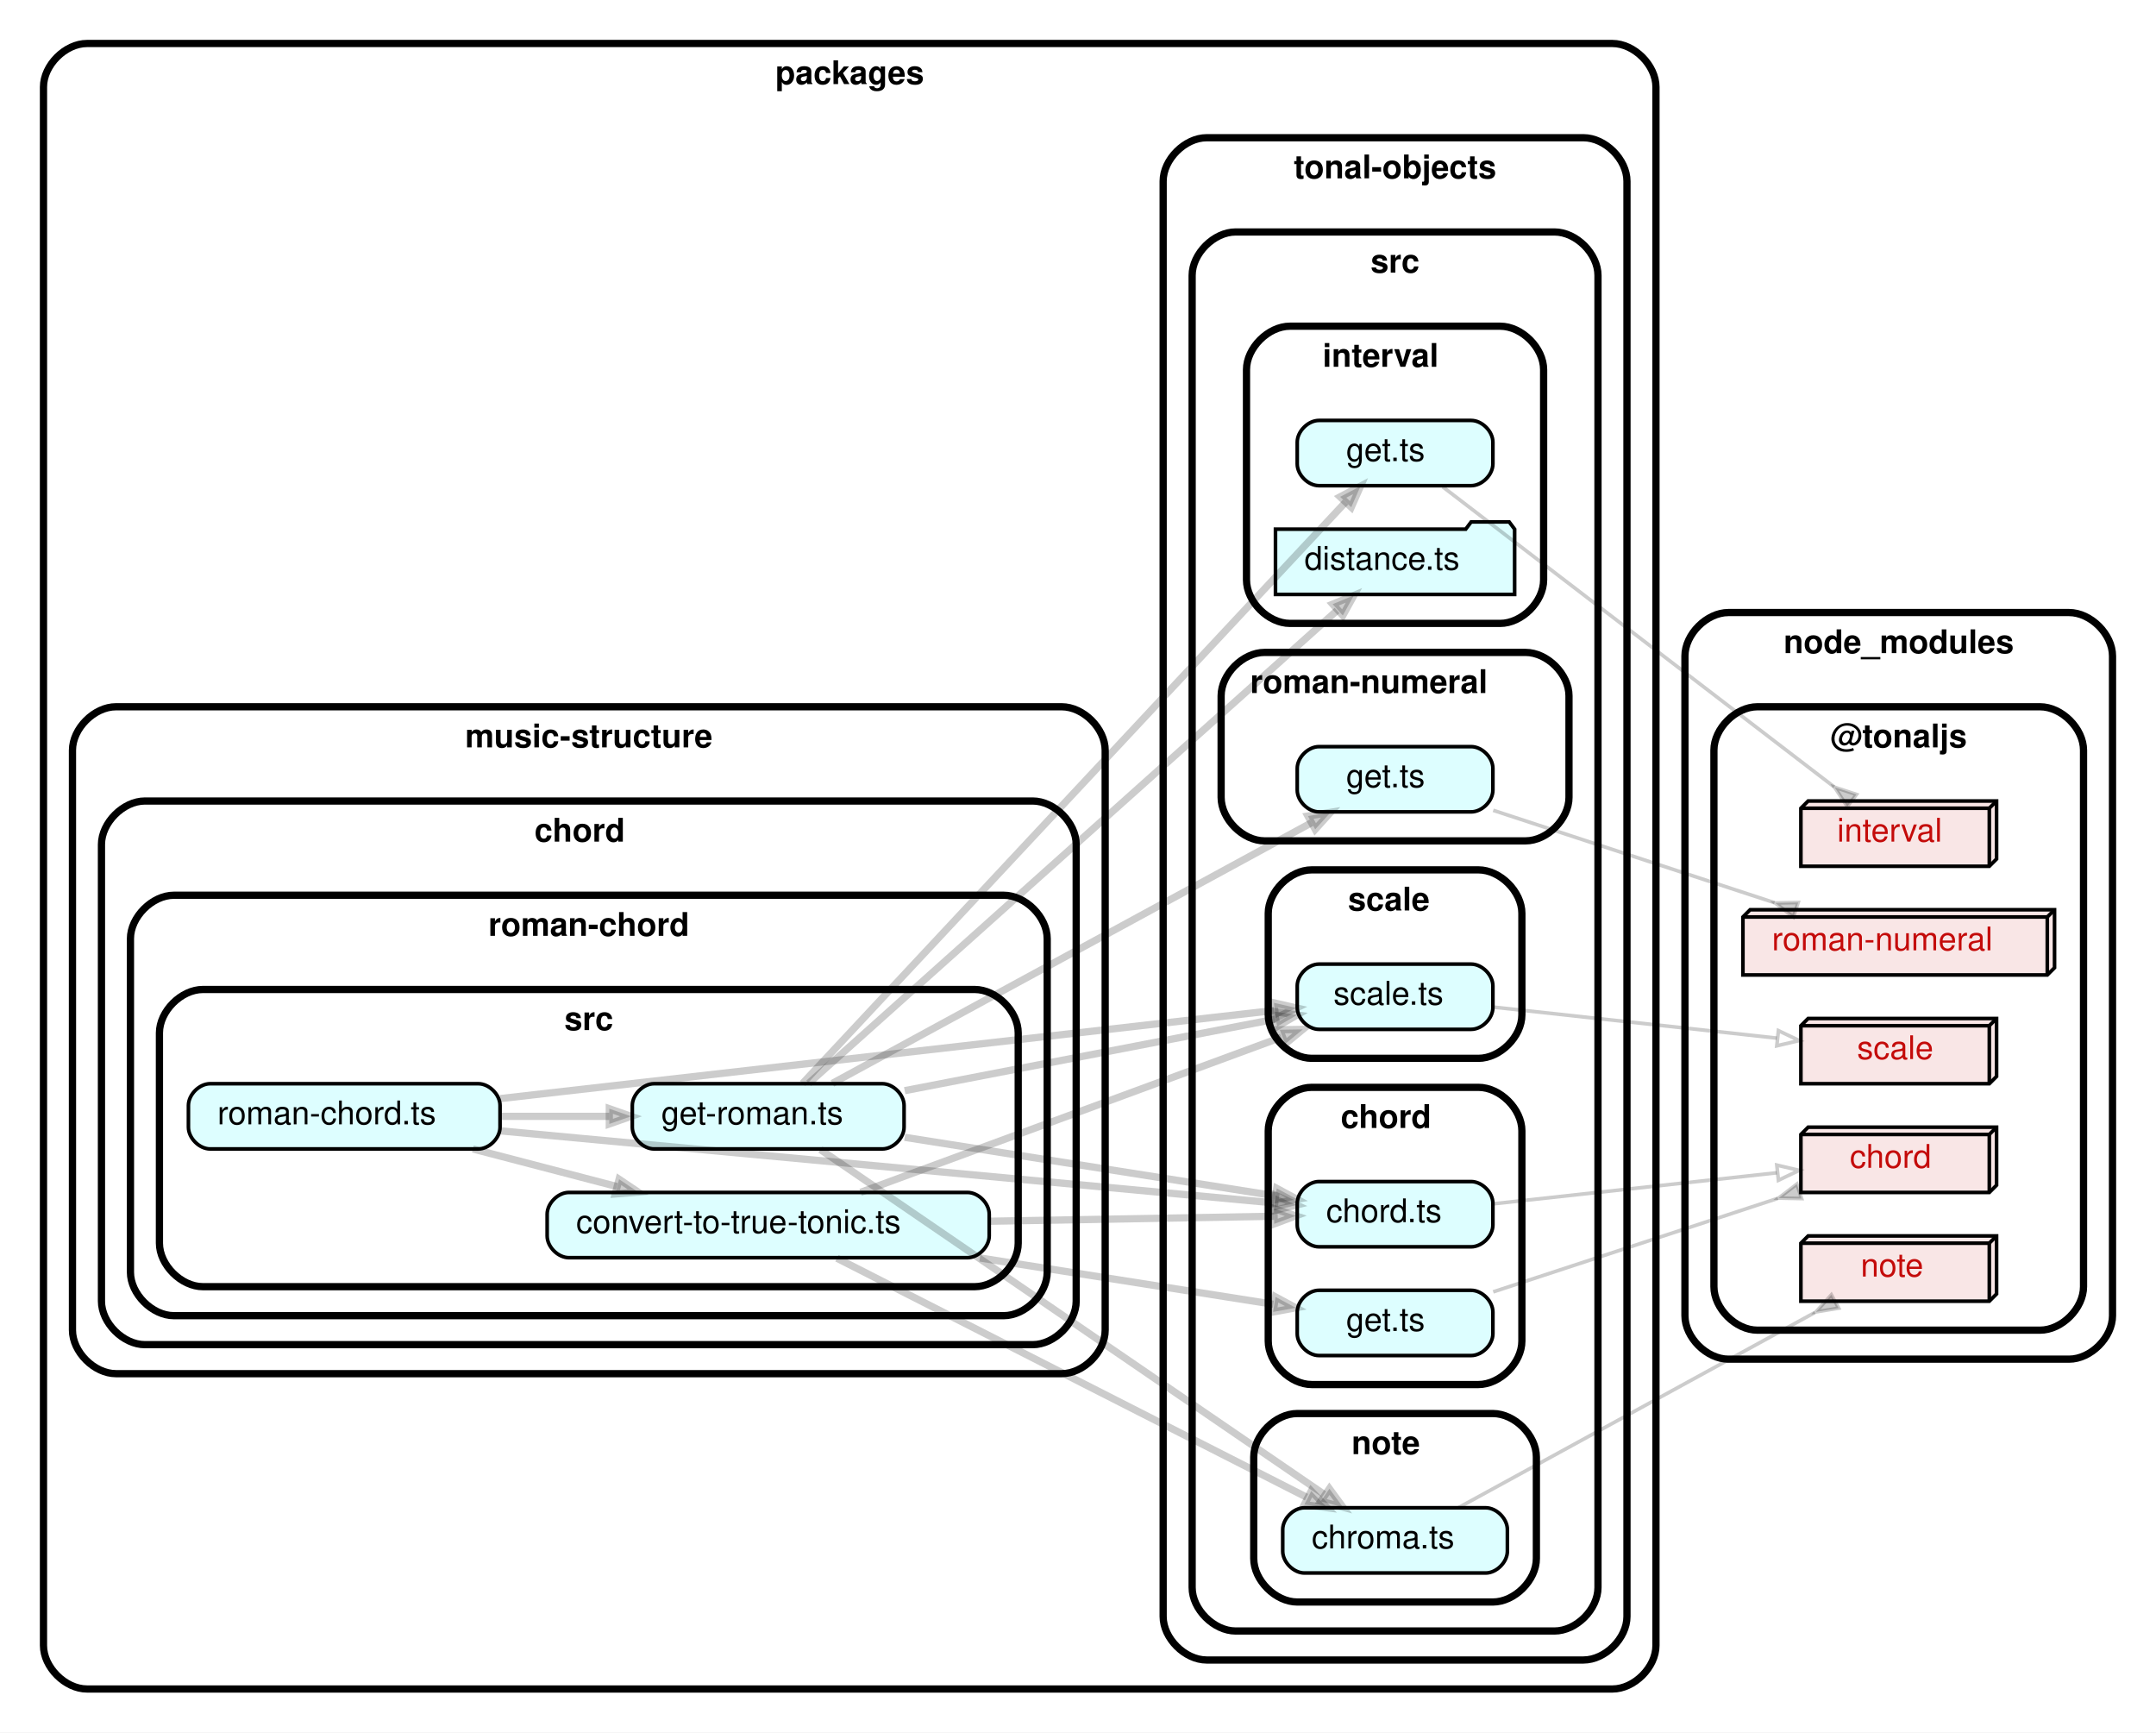
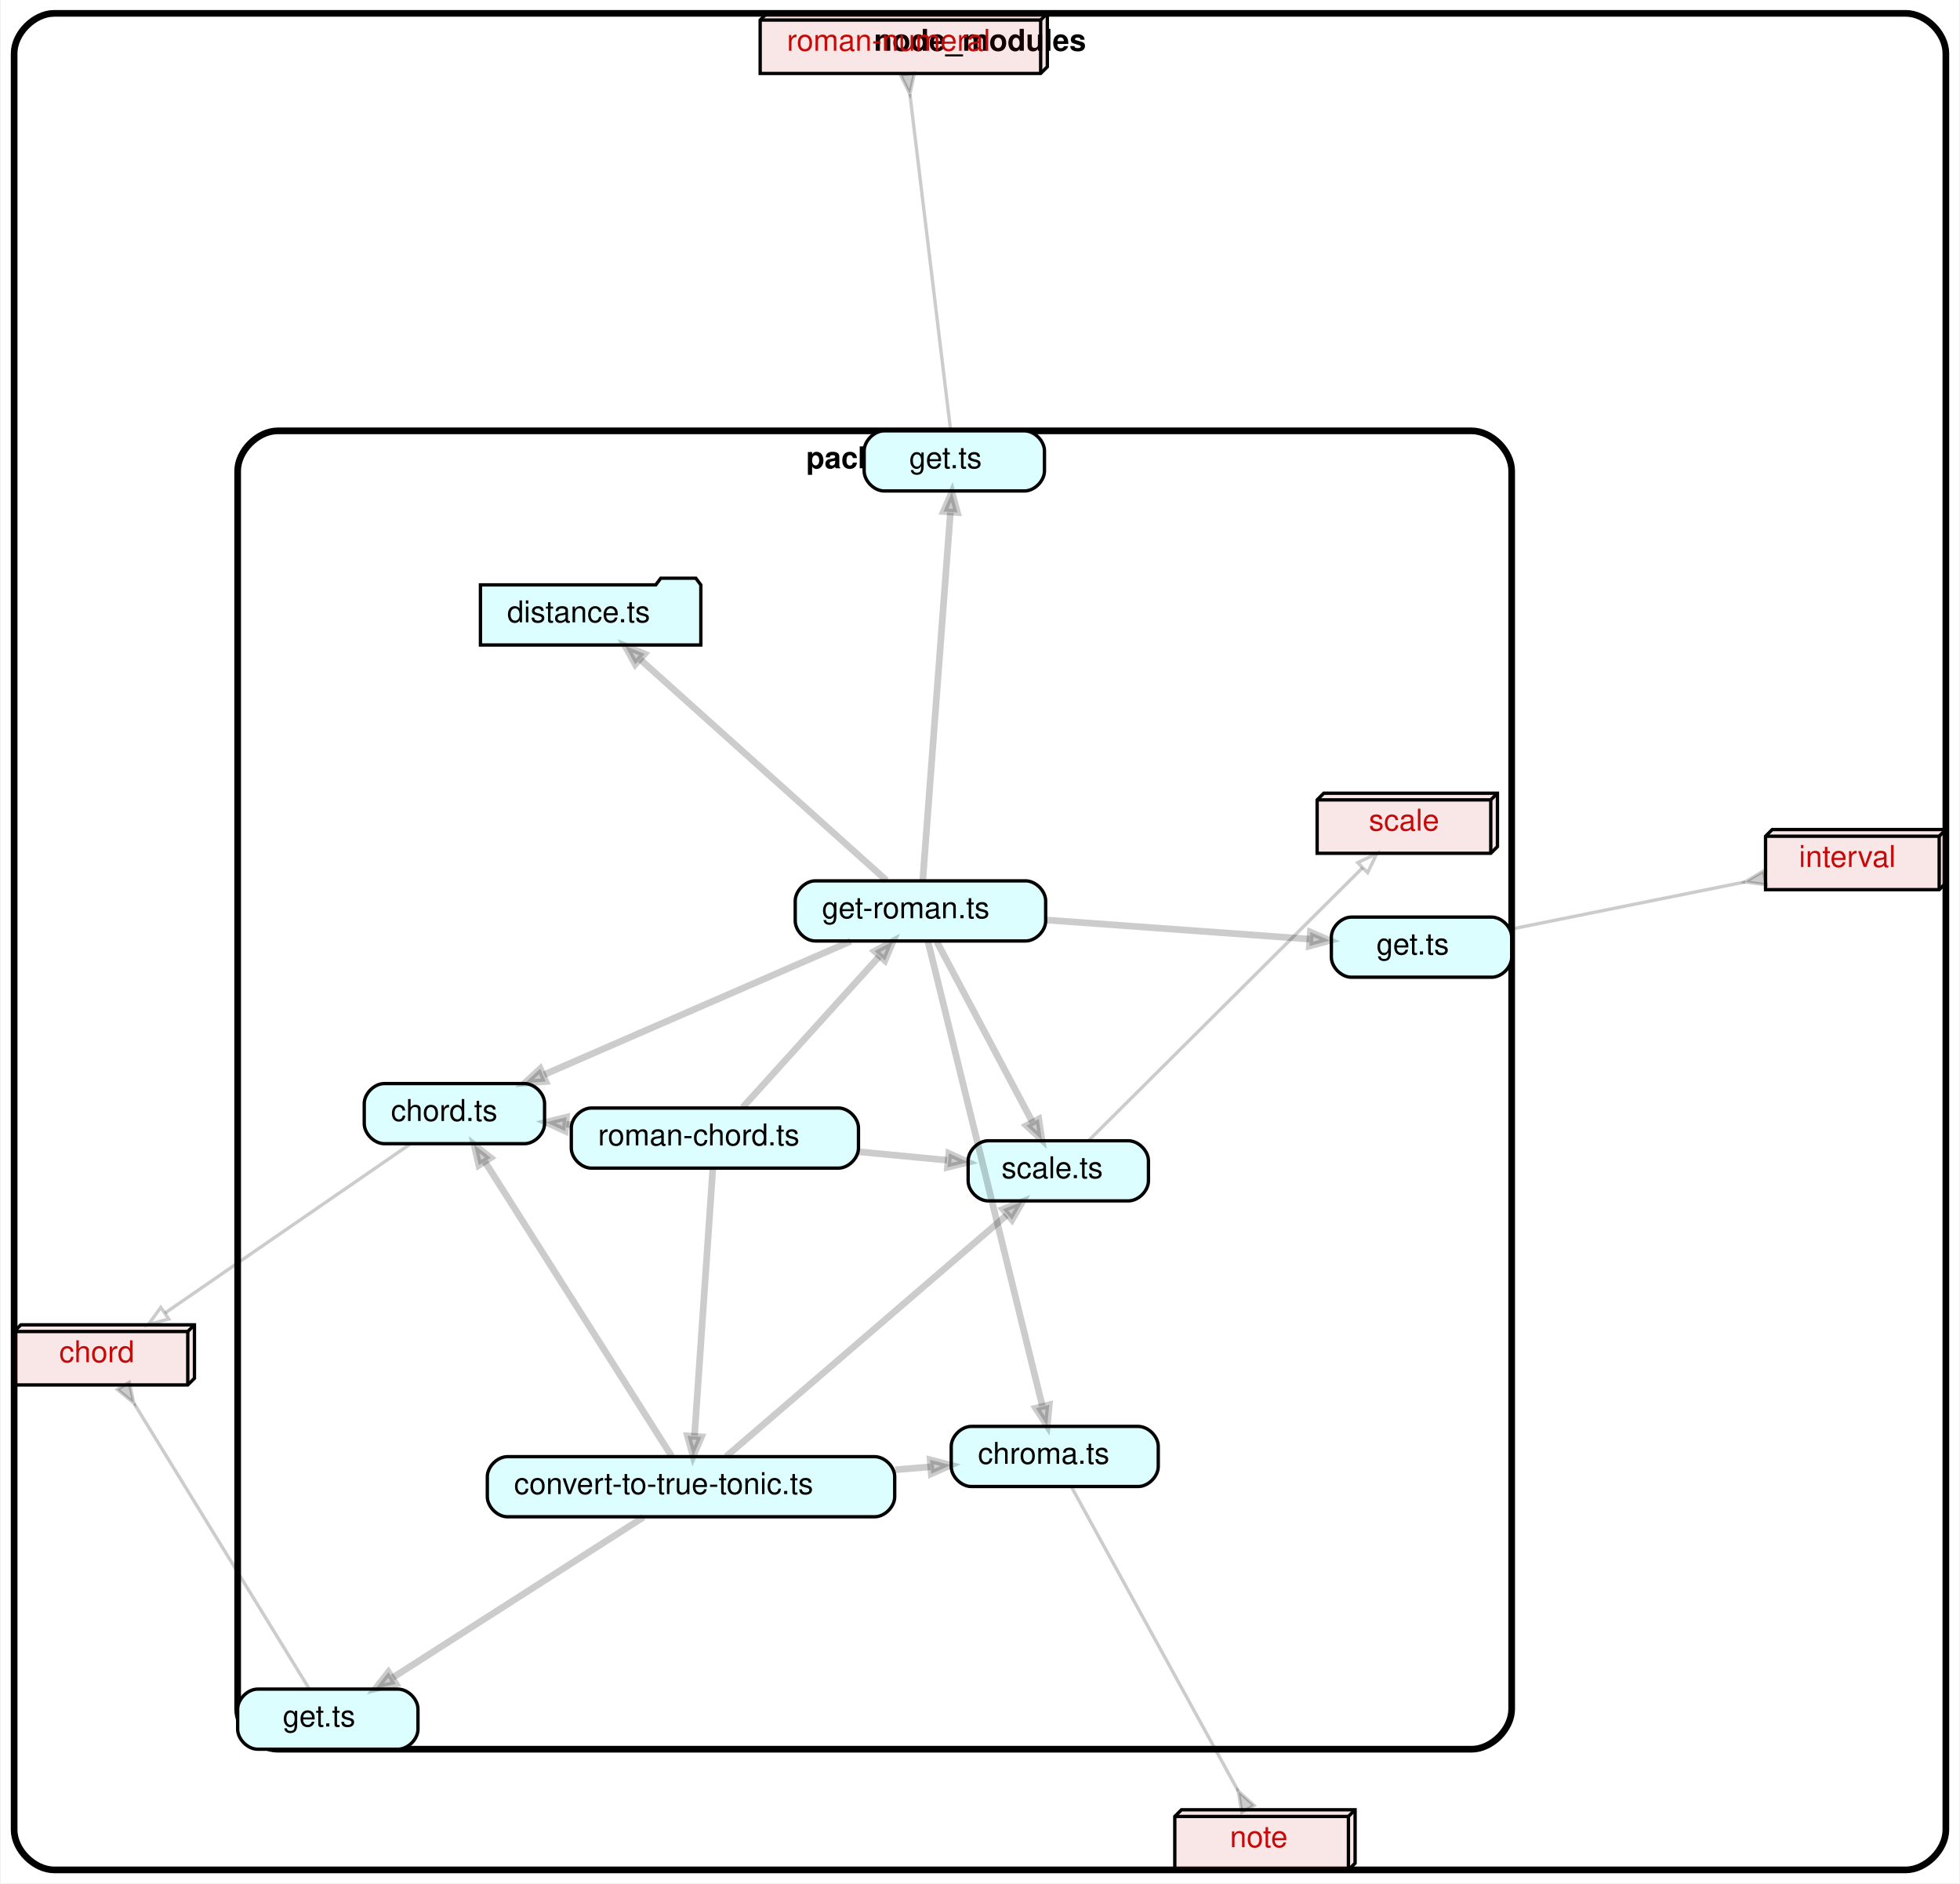
- <svg xmlns="http://www.w3.org/2000/svg" xmlns:xlink="http://www.w3.org/1999/xlink" width="595pt" height="478pt" viewBox="0.00 0.00 595.00 478.00">
-   <g id="graph0" class="graph" transform="scale(1 1) rotate(0) translate(4 474)">
-     <polygon fill="white" stroke="transparent" points="-4,4 -4,-474 591,-474 591,4 -4,4" />
+ <svg xmlns="http://www.w3.org/2000/svg" xmlns:xlink="http://www.w3.org/1999/xlink" width="587pt" height="564pt" viewBox="0.00 0.00 586.51 563.98">
+   <g id="graph0" class="graph" transform="scale(1 1) rotate(0) translate(4 559.98)">
+     <polygon fill="white" stroke="transparent" points="-4,4 -4,-559.98 582.51,-559.98 582.51,4 -4,4" />
    <g id="clust1" class="cluster">
-       <path fill="#ffffff" stroke="black" stroke-width="2" d="M473,-99C473,-99 567,-99 567,-99 573,-99 579,-105 579,-111 579,-111 579,-293 579,-293 579,-299 573,-305 567,-305 567,-305 473,-305 473,-305 467,-305 461,-299 461,-293 461,-293 461,-111 461,-111 461,-105 467,-99 473,-99" />
-       <text text-anchor="middle" x="520" y="-293.8" font-family="Helvetica,sans-Serif" font-weight="bold" font-size="9.00">node_modules</text>
-     </g>
-     <g id="clust2" class="cluster">
-       <path fill="#ffffff" stroke="black" stroke-width="2" d="M481,-107C481,-107 559,-107 559,-107 565,-107 571,-113 571,-119 571,-119 571,-267 571,-267 571,-273 565,-279 559,-279 559,-279 481,-279 481,-279 475,-279 469,-273 469,-267 469,-267 469,-119 469,-119 469,-113 475,-107 481,-107" />
-       <text text-anchor="middle" x="520" y="-267.8" font-family="Helvetica,sans-Serif" font-weight="bold" font-size="9.00">@tonaljs</text>
+       <path fill="#ffffff" stroke="black" stroke-width="2" d="M12,0C12,0 566.51,0 566.51,0 572.51,0 578.51,-6 578.51,-12 578.51,-12 578.51,-543.98 578.51,-543.98 578.51,-549.98 572.51,-555.98 566.51,-555.98 566.51,-555.98 12,-555.98 12,-555.98 6,-555.98 0,-549.98 0,-543.98 0,-543.98 0,-12 0,-12 0,-6 6,0 12,0" />
+       <text text-anchor="middle" x="289.25" y="-544.78" font-family="Helvetica,sans-Serif" font-weight="bold" font-size="9.00">node_modules</text>
    </g>
    <g id="clust3" class="cluster">
-       <path fill="#ffffff" stroke="black" stroke-width="2" d="M20,-8C20,-8 441,-8 441,-8 447,-8 453,-14 453,-20 453,-20 453,-450 453,-450 453,-456 447,-462 441,-462 441,-462 20,-462 20,-462 14,-462 8,-456 8,-450 8,-450 8,-20 8,-20 8,-14 14,-8 20,-8" />
-       <text text-anchor="middle" x="230.5" y="-450.8" font-family="Helvetica,sans-Serif" font-weight="bold" font-size="9.00">packages</text>
-     </g>
-     <g id="clust4" class="cluster">
-       <path fill="#ffffff" stroke="black" stroke-width="2" d="M28,-95C28,-95 289,-95 289,-95 295,-95 301,-101 301,-107 301,-107 301,-267 301,-267 301,-273 295,-279 289,-279 289,-279 28,-279 28,-279 22,-279 16,-273 16,-267 16,-267 16,-107 16,-107 16,-101 22,-95 28,-95" />
-       <text text-anchor="middle" x="158.5" y="-267.8" font-family="Helvetica,sans-Serif" font-weight="bold" font-size="9.00">music-structure</text>
-     </g>
-     <g id="clust5" class="cluster">
-       <path fill="#ffffff" stroke="black" stroke-width="2" d="M36,-103C36,-103 281,-103 281,-103 287,-103 293,-109 293,-115 293,-115 293,-241 293,-241 293,-247 287,-253 281,-253 281,-253 36,-253 36,-253 30,-253 24,-247 24,-241 24,-241 24,-115 24,-115 24,-109 30,-103 36,-103" />
-       <text text-anchor="start" x="143.5" y="-241.8" font-family="Helvetica,sans-Serif" font-weight="bold" font-size="9.00">chord</text>
-     </g>
-     <g id="clust6" class="cluster">
-       <path fill="#ffffff" stroke="black" stroke-width="2" d="M44,-111C44,-111 273,-111 273,-111 279,-111 285,-117 285,-123 285,-123 285,-215 285,-215 285,-221 279,-227 273,-227 273,-227 44,-227 44,-227 38,-227 32,-221 32,-215 32,-215 32,-123 32,-123 32,-117 38,-111 44,-111" />
-       <text text-anchor="middle" x="158.5" y="-215.8" font-family="Helvetica,sans-Serif" font-weight="bold" font-size="9.00">roman-chord</text>
-     </g>
-     <g id="clust7" class="cluster">
-       <path fill="#ffffff" stroke="black" stroke-width="2" d="M52,-119C52,-119 265,-119 265,-119 271,-119 277,-125 277,-131 277,-131 277,-189 277,-189 277,-195 271,-201 265,-201 265,-201 52,-201 52,-201 46,-201 40,-195 40,-189 40,-189 40,-131 40,-131 40,-125 46,-119 52,-119" />
-       <text text-anchor="middle" x="158.5" y="-189.8" font-family="Helvetica,sans-Serif" font-weight="bold" font-size="9.00">src</text>
-     </g>
-     <g id="clust8" class="cluster">
-       <path fill="#ffffff" stroke="black" stroke-width="2" d="M329,-16C329,-16 433,-16 433,-16 439,-16 445,-22 445,-28 445,-28 445,-424 445,-424 445,-430 439,-436 433,-436 433,-436 329,-436 329,-436 323,-436 317,-430 317,-424 317,-424 317,-28 317,-28 317,-22 323,-16 329,-16" />
-       <text text-anchor="middle" x="381" y="-424.8" font-family="Helvetica,sans-Serif" font-weight="bold" font-size="9.00">tonal-objects</text>
-     </g>
-     <g id="clust9" class="cluster">
-       <path fill="#ffffff" stroke="black" stroke-width="2" d="M337,-24C337,-24 425,-24 425,-24 431,-24 437,-30 437,-36 437,-36 437,-398 437,-398 437,-404 431,-410 425,-410 425,-410 337,-410 337,-410 331,-410 325,-404 325,-398 325,-398 325,-36 325,-36 325,-30 331,-24 337,-24" />
-       <text text-anchor="middle" x="381" y="-398.8" font-family="Helvetica,sans-Serif" font-weight="bold" font-size="9.00">src</text>
-     </g>
-     <g id="clust10" class="cluster">
-       <path fill="#ffffff" stroke="black" stroke-width="2" d="M358,-92C358,-92 404,-92 404,-92 410,-92 416,-98 416,-104 416,-104 416,-162 416,-162 416,-168 410,-174 404,-174 404,-174 358,-174 358,-174 352,-174 346,-168 346,-162 346,-162 346,-104 346,-104 346,-98 352,-92 358,-92" />
-       <text text-anchor="start" x="366" y="-162.8" font-family="Helvetica,sans-Serif" font-weight="bold" font-size="9.00">chord</text>
-     </g>
-     <g id="clust11" class="cluster">
-       <path fill="#ffffff" stroke="black" stroke-width="2" d="M352,-302C352,-302 410,-302 410,-302 416,-302 422,-308 422,-314 422,-314 422,-372 422,-372 422,-378 416,-384 410,-384 410,-384 352,-384 352,-384 346,-384 340,-378 340,-372 340,-372 340,-314 340,-314 340,-308 346,-302 352,-302" />
-       <text text-anchor="start" x="361" y="-372.8" font-family="Helvetica,sans-Serif" font-weight="bold" font-size="9.00">interval</text>
-     </g>
-     <g id="clust12" class="cluster">
-       <path fill="#ffffff" stroke="black" stroke-width="2" d="M354,-32C354,-32 408,-32 408,-32 414,-32 420,-38 420,-44 420,-44 420,-72 420,-72 420,-78 414,-84 408,-84 408,-84 354,-84 354,-84 348,-84 342,-78 342,-72 342,-72 342,-44 342,-44 342,-38 348,-32 354,-32" />
-       <text text-anchor="start" x="369" y="-72.8" font-family="Helvetica,sans-Serif" font-weight="bold" font-size="9.00">note</text>
-     </g>
-     <g id="clust13" class="cluster">
-       <path fill="#ffffff" stroke="black" stroke-width="2" d="M345,-242C345,-242 417,-242 417,-242 423,-242 429,-248 429,-254 429,-254 429,-282 429,-282 429,-288 423,-294 417,-294 417,-294 345,-294 345,-294 339,-294 333,-288 333,-282 333,-282 333,-254 333,-254 333,-248 339,-242 345,-242" />
-       <text text-anchor="start" x="341" y="-282.8" font-family="Helvetica,sans-Serif" font-weight="bold" font-size="9.00">roman-numeral</text>
-     </g>
-     <g id="clust14" class="cluster">
-       <path fill="#ffffff" stroke="black" stroke-width="2" d="M358,-182C358,-182 404,-182 404,-182 410,-182 416,-188 416,-194 416,-194 416,-222 416,-222 416,-228 410,-234 404,-234 404,-234 358,-234 358,-234 352,-234 346,-228 346,-222 346,-222 346,-194 346,-194 346,-188 352,-182 358,-182" />
-       <text text-anchor="start" x="368" y="-222.8" font-family="Helvetica,sans-Serif" font-weight="bold" font-size="9.00">scale</text>
+       <path fill="#ffffff" stroke="black" stroke-width="2" d="M78.94,-36.14C78.94,-36.14 436.48,-36.14 436.48,-36.14 442.48,-36.14 448.48,-42.14 448.48,-48.14 448.48,-48.14 448.48,-418.95 448.48,-418.95 448.48,-424.95 442.48,-430.95 436.48,-430.95 436.48,-430.95 78.94,-430.95 78.94,-430.95 72.94,-430.95 66.94,-424.95 66.94,-418.95 66.94,-418.95 66.94,-48.14 66.94,-48.14 66.94,-42.14 72.94,-36.14 78.94,-36.14" />
+       <text text-anchor="middle" x="257.71" y="-419.75" font-family="Helvetica,sans-Serif" font-weight="bold" font-size="9.00">packages</text>
    </g>
    <g id="node1" class="node">
      <g id="a_node1">
        <a xlink:href="https://www.npmjs.com/package/@tonaljs/chord" xlink:title="chord">
-           <polygon fill="#c40b0a" fill-opacity="0.102" stroke="black" points="547,-163 495,-163 493,-161 493,-145 545,-145 547,-147 547,-163" />
-           <polyline fill="none" stroke="black" points="545,-161 493,-161 " />
-           <polyline fill="none" stroke="black" points="545,-161 545,-145 " />
-           <polyline fill="none" stroke="black" points="545,-161 547,-163 " />
-           <text text-anchor="start" x="506.5" y="-151.8" font-family="Helvetica,sans-Serif" font-size="9.00" fill="#c40b0a">chord</text>
+           <polygon fill="#c40b0a" fill-opacity="0.102" stroke="black" points="54,-163.23 2,-163.23 0,-161.23 0,-145.23 52,-145.23 54,-147.23 54,-163.23" />
+           <polyline fill="none" stroke="black" points="52,-161.23 0,-161.23 " />
+           <polyline fill="none" stroke="black" points="52,-161.23 52,-145.23 " />
+           <polyline fill="none" stroke="black" points="52,-161.23 54,-163.23 " />
+           <text text-anchor="start" x="13.5" y="-152.03" font-family="Helvetica,sans-Serif" font-size="9.00" fill="#c40b0a">chord</text>
        </a>
      </g>
    </g>
    <g id="node2" class="node">
      <g id="a_node2">
        <a xlink:href="https://www.npmjs.com/package/@tonaljs/interval" xlink:title="interval">
-           <polygon fill="#c40b0a" fill-opacity="0.102" stroke="black" points="547,-253 495,-253 493,-251 493,-235 545,-235 547,-237 547,-253" />
-           <polyline fill="none" stroke="black" points="545,-251 493,-251 " />
-           <polyline fill="none" stroke="black" points="545,-251 545,-235 " />
-           <polyline fill="none" stroke="black" points="545,-251 547,-253 " />
-           <text text-anchor="start" x="503" y="-241.8" font-family="Helvetica,sans-Serif" font-size="9.00" fill="#c40b0a">interval</text>
+           <polygon fill="#c40b0a" fill-opacity="0.102" stroke="black" points="578.51,-311.55 526.51,-311.55 524.51,-309.55 524.51,-293.55 576.51,-293.55 578.51,-295.55 578.51,-311.55" />
+           <polyline fill="none" stroke="black" points="576.51,-309.55 524.51,-309.55 " />
+           <polyline fill="none" stroke="black" points="576.51,-309.55 576.51,-293.55 " />
+           <polyline fill="none" stroke="black" points="576.51,-309.55 578.51,-311.55 " />
+           <text text-anchor="start" x="534.51" y="-300.35" font-family="Helvetica,sans-Serif" font-size="9.00" fill="#c40b0a">interval</text>
        </a>
      </g>
    </g>
    <g id="node3" class="node">
      <g id="a_node3">
        <a xlink:href="https://www.npmjs.com/package/@tonaljs/note" xlink:title="note">
-           <polygon fill="#c40b0a" fill-opacity="0.102" stroke="black" points="547,-133 495,-133 493,-131 493,-115 545,-115 547,-117 547,-133" />
-           <polyline fill="none" stroke="black" points="545,-131 493,-131 " />
-           <polyline fill="none" stroke="black" points="545,-131 545,-115 " />
-           <polyline fill="none" stroke="black" points="545,-131 547,-133 " />
-           <text text-anchor="start" x="509.5" y="-121.8" font-family="Helvetica,sans-Serif" font-size="9.00" fill="#c40b0a">note</text>
+           <polygon fill="#c40b0a" fill-opacity="0.102" stroke="black" points="401.59,-18 349.59,-18 347.59,-16 347.59,0 399.59,0 401.59,-2 401.59,-18" />
+           <polyline fill="none" stroke="black" points="399.59,-16 347.59,-16 " />
+           <polyline fill="none" stroke="black" points="399.59,-16 399.59,0 " />
+           <polyline fill="none" stroke="black" points="399.59,-16 401.59,-18 " />
+           <text text-anchor="start" x="364.09" y="-6.8" font-family="Helvetica,sans-Serif" font-size="9.00" fill="#c40b0a">note</text>
        </a>
      </g>
    </g>
    <g id="node4" class="node">
      <g id="a_node4">
        <a xlink:href="https://www.npmjs.com/package/@tonaljs/roman-numeral" xlink:title="roman-numeral">
-           <polygon fill="#c40b0a" fill-opacity="0.102" stroke="black" points="563,-223 479,-223 477,-221 477,-205 561,-205 563,-207 563,-223" />
-           <polyline fill="none" stroke="black" points="561,-221 477,-221 " />
-           <polyline fill="none" stroke="black" points="561,-221 561,-205 " />
-           <polyline fill="none" stroke="black" points="561,-221 563,-223 " />
-           <text text-anchor="start" x="485" y="-211.8" font-family="Helvetica,sans-Serif" font-size="9.00" fill="#c40b0a">roman-numeral</text>
+           <polygon fill="#c40b0a" fill-opacity="0.102" stroke="black" points="309.42,-555.98 225.42,-555.98 223.42,-553.98 223.42,-537.98 307.42,-537.98 309.42,-539.98 309.42,-555.98" />
+           <polyline fill="none" stroke="black" points="307.42,-553.98 223.42,-553.98 " />
+           <polyline fill="none" stroke="black" points="307.42,-553.98 307.42,-537.98 " />
+           <polyline fill="none" stroke="black" points="307.42,-553.98 309.42,-555.98 " />
+           <text text-anchor="start" x="231.42" y="-544.78" font-family="Helvetica,sans-Serif" font-size="9.00" fill="#c40b0a">roman-numeral</text>
        </a>
      </g>
    </g>
    <g id="node5" class="node">
      <g id="a_node5">
        <a xlink:href="https://www.npmjs.com/package/@tonaljs/scale" xlink:title="scale">
-           <polygon fill="#c40b0a" fill-opacity="0.102" stroke="black" points="547,-193 495,-193 493,-191 493,-175 545,-175 547,-177 547,-193" />
-           <polyline fill="none" stroke="black" points="545,-191 493,-191 " />
-           <polyline fill="none" stroke="black" points="545,-191 545,-175 " />
-           <polyline fill="none" stroke="black" points="545,-191 547,-193 " />
-           <text text-anchor="start" x="508.5" y="-181.8" font-family="Helvetica,sans-Serif" font-size="9.00" fill="#c40b0a">scale</text>
+           <polygon fill="#c40b0a" fill-opacity="0.102" stroke="black" points="444.22,-322.44 392.22,-322.44 390.22,-320.44 390.22,-304.44 442.22,-304.44 444.22,-306.44 444.22,-322.44" />
+           <polyline fill="none" stroke="black" points="442.22,-320.44 390.22,-320.44 " />
+           <polyline fill="none" stroke="black" points="442.22,-320.44 442.22,-304.44 " />
+           <polyline fill="none" stroke="black" points="442.22,-320.44 444.22,-322.44 " />
+           <text text-anchor="start" x="405.72" y="-311.24" font-family="Helvetica,sans-Serif" font-size="9.00" fill="#c40b0a">scale</text>
        </a>
      </g>
    </g>
    <g id="node6" class="node">
      <g id="a_node6">
        <a xlink:href="packages/music-structure/chord/roman-chord/src/convert-to-true-tonic.ts" xlink:title="convert-to-true-tonic.ts">
-           <path fill="#ddfeff" stroke="black" d="M263,-145C263,-145 153,-145 153,-145 150,-145 147,-142 147,-139 147,-139 147,-133 147,-133 147,-130 150,-127 153,-127 153,-127 263,-127 263,-127 266,-127 269,-130 269,-133 269,-133 269,-139 269,-139 269,-142 266,-145 263,-145" />
-           <text text-anchor="start" x="155" y="-133.8" font-family="Helvetica,sans-Serif" font-size="9.00">convert-to-true-tonic.ts</text>
+           <path fill="#ddfeff" stroke="black" d="M257.71,-123.75C257.71,-123.75 147.71,-123.75 147.71,-123.75 144.71,-123.75 141.71,-120.75 141.71,-117.75 141.71,-117.75 141.71,-111.75 141.71,-111.75 141.71,-108.75 144.71,-105.75 147.71,-105.75 147.71,-105.75 257.71,-105.75 257.71,-105.75 260.71,-105.75 263.71,-108.75 263.71,-111.75 263.71,-111.75 263.71,-117.75 263.71,-117.75 263.71,-120.75 260.71,-123.75 257.71,-123.75" />
+           <text text-anchor="start" x="149.71" y="-112.55" font-family="Helvetica,sans-Serif" font-size="9.00">convert-to-true-tonic.ts</text>
        </a>
      </g>
    </g>
    <g id="node7" class="node">
      <g id="a_node7">
        <a xlink:href="packages/tonal-objects/src/chord/chord.ts" xlink:title="chord.ts">
-           <path fill="#ddfeff" stroke="black" d="M402,-148C402,-148 360,-148 360,-148 357,-148 354,-145 354,-142 354,-142 354,-136 354,-136 354,-133 357,-130 360,-130 360,-130 402,-130 402,-130 405,-130 408,-133 408,-136 408,-136 408,-142 408,-142 408,-145 405,-148 402,-148" />
-           <text text-anchor="start" x="362" y="-136.8" font-family="Helvetica,sans-Serif" font-size="9.00">chord.ts</text>
+           <path fill="#ddfeff" stroke="black" d="M152.85,-235.48C152.85,-235.48 110.85,-235.48 110.85,-235.48 107.85,-235.48 104.85,-232.48 104.85,-229.48 104.85,-229.48 104.85,-223.48 104.85,-223.48 104.85,-220.48 107.85,-217.48 110.85,-217.48 110.85,-217.48 152.85,-217.48 152.85,-217.48 155.85,-217.48 158.85,-220.48 158.85,-223.48 158.85,-223.48 158.85,-229.48 158.85,-229.48 158.85,-232.48 155.85,-235.48 152.85,-235.48" />
+           <text text-anchor="start" x="112.85" y="-224.28" font-family="Helvetica,sans-Serif" font-size="9.00">chord.ts</text>
        </a>
      </g>
    </g>
    <g id="edge1" class="edge">
-       <path fill="none" stroke="#000000" stroke-width="2" stroke-opacity="0.2" d="M269.29,-137.06C295.66,-137.52 325.54,-138.04 347.6,-138.43" />
-       <polygon fill="#000000" fill-opacity="0.2" stroke="#000000" stroke-width="2" stroke-opacity="0.2" points="347.58,-140.53 353.61,-138.54 347.65,-136.33 347.58,-140.53" />
+       <path fill="none" stroke="#000000" stroke-width="2" stroke-opacity="0.2" d="M196.91,-123.89C184.61,-143.29 155.82,-188.69 141.01,-212.04" />
+       <polygon fill="#000000" fill-opacity="0.2" stroke="#000000" stroke-width="2" stroke-opacity="0.2" points="139.17,-211.01 137.73,-217.21 142.72,-213.26 139.17,-211.01" />
    </g>
    <g id="node8" class="node">
      <g id="a_node8">
        <a xlink:href="packages/tonal-objects/src/chord/get.ts" xlink:title="get.ts">
-           <path fill="#ddfeff" stroke="black" d="M402,-118C402,-118 360,-118 360,-118 357,-118 354,-115 354,-112 354,-112 354,-106 354,-106 354,-103 357,-100 360,-100 360,-100 402,-100 402,-100 405,-100 408,-103 408,-106 408,-106 408,-112 408,-112 408,-115 405,-118 402,-118" />
-           <text text-anchor="start" x="367.5" y="-106.8" font-family="Helvetica,sans-Serif" font-size="9.00">get.ts</text>
+           <path fill="#ddfeff" stroke="black" d="M114.94,-54.14C114.94,-54.14 72.94,-54.14 72.94,-54.14 69.94,-54.14 66.94,-51.14 66.94,-48.14 66.94,-48.14 66.94,-42.14 66.94,-42.14 66.94,-39.14 69.94,-36.14 72.94,-36.14 72.94,-36.14 114.94,-36.14 114.94,-36.14 117.94,-36.14 120.94,-39.14 120.94,-42.14 120.94,-42.14 120.94,-48.14 120.94,-48.14 120.94,-51.14 117.94,-54.14 114.94,-54.14" />
+           <text text-anchor="start" x="80.44" y="-42.94" font-family="Helvetica,sans-Serif" font-size="9.00">get.ts</text>
        </a>
      </g>
    </g>
    <g id="edge2" class="edge">
-       <path fill="none" stroke="#000000" stroke-width="2" stroke-opacity="0.2" d="M266.42,-126.93C293.38,-122.68 324.53,-117.76 347.38,-114.15" />
-       <polygon fill="#000000" fill-opacity="0.2" stroke="#000000" stroke-width="2" stroke-opacity="0.2" points="348,-116.18 353.6,-113.17 347.34,-112.03 348,-116.18" />
+       <path fill="none" stroke="#000000" stroke-width="2" stroke-opacity="0.2" d="M188.49,-105.65C169.27,-93.35 134.94,-71.38 113.36,-57.57" />
+       <polygon fill="#000000" fill-opacity="0.2" stroke="#000000" stroke-width="2" stroke-opacity="0.2" points="114.35,-55.71 108.17,-54.24 112.09,-59.25 114.35,-55.71" />
    </g>
    <g id="node9" class="node">
      <g id="a_node9">
        <a xlink:href="packages/tonal-objects/src/note/chroma.ts" xlink:title="chroma.ts">
-           <path fill="#ddfeff" stroke="black" d="M406,-58C406,-58 356,-58 356,-58 353,-58 350,-55 350,-52 350,-52 350,-46 350,-46 350,-43 353,-40 356,-40 356,-40 406,-40 406,-40 409,-40 412,-43 412,-46 412,-46 412,-52 412,-52 412,-55 409,-58 406,-58" />
-           <text text-anchor="start" x="358" y="-46.8" font-family="Helvetica,sans-Serif" font-size="9.00">chroma.ts</text>
+           <path fill="#ddfeff" stroke="black" d="M336.64,-132.81C336.64,-132.81 286.64,-132.81 286.64,-132.81 283.64,-132.81 280.64,-129.81 280.64,-126.81 280.64,-126.81 280.64,-120.81 280.64,-120.81 280.64,-117.81 283.64,-114.81 286.64,-114.81 286.64,-114.81 336.64,-114.81 336.64,-114.81 339.64,-114.81 342.64,-117.81 342.64,-120.81 342.64,-120.81 342.64,-126.81 342.64,-126.81 342.64,-129.81 339.64,-132.81 336.64,-132.81" />
+           <text text-anchor="start" x="288.64" y="-121.61" font-family="Helvetica,sans-Serif" font-size="9.00">chroma.ts</text>
        </a>
      </g>
    </g>
    <g id="edge3" class="edge">
-       <path fill="none" stroke="#000000" stroke-width="2" stroke-opacity="0.2" d="M226.98,-126.85C258.1,-111.02 322.01,-78.5 356.57,-60.92" />
-       <polygon fill="#000000" fill-opacity="0.2" stroke="#000000" stroke-width="2" stroke-opacity="0.2" points="357.87,-62.62 362.26,-58.02 355.96,-58.87 357.87,-62.62" />
+       <path fill="none" stroke="#000000" stroke-width="2" stroke-opacity="0.2" d="M263.86,-119.83C267.44,-120.13 270.98,-120.42 274.41,-120.71" />
+       <polygon fill="#000000" fill-opacity="0.2" stroke="#000000" stroke-width="2" stroke-opacity="0.2" points="274.32,-122.81 280.47,-121.21 274.67,-118.62 274.32,-122.81" />
    </g>
    <g id="node10" class="node">
      <g id="a_node10">
        <a xlink:href="packages/tonal-objects/src/scale/scale.ts" xlink:title="scale.ts">
-           <path fill="#ddfeff" stroke="black" d="M402,-208C402,-208 360,-208 360,-208 357,-208 354,-205 354,-202 354,-202 354,-196 354,-196 354,-193 357,-190 360,-190 360,-190 402,-190 402,-190 405,-190 408,-193 408,-196 408,-196 408,-202 408,-202 408,-205 405,-208 402,-208" />
-           <text text-anchor="start" x="364" y="-196.8" font-family="Helvetica,sans-Serif" font-size="9.00">scale.ts</text>
+           <path fill="#ddfeff" stroke="black" d="M333.7,-218.35C333.7,-218.35 291.7,-218.35 291.7,-218.35 288.7,-218.35 285.7,-215.35 285.7,-212.35 285.7,-212.35 285.7,-206.35 285.7,-206.35 285.7,-203.35 288.7,-200.35 291.7,-200.35 291.7,-200.35 333.7,-200.35 333.7,-200.35 336.7,-200.35 339.7,-203.35 339.7,-206.35 339.7,-206.35 339.7,-212.35 339.7,-212.35 339.7,-215.35 336.7,-218.35 333.7,-218.35" />
+           <text text-anchor="start" x="295.7" y="-207.15" font-family="Helvetica,sans-Serif" font-size="9.00">scale.ts</text>
        </a>
      </g>
    </g>
    <g id="edge4" class="edge">
-       <path fill="none" stroke="#000000" stroke-width="2" stroke-opacity="0.2" d="M233.5,-145.03C264.1,-156.3 316.46,-175.59 349.59,-187.8" />
-       <polygon fill="#000000" fill-opacity="0.2" stroke="#000000" stroke-width="2" stroke-opacity="0.2" points="349.19,-189.89 355.55,-189.99 350.64,-185.95 349.19,-189.89" />
+       <path fill="none" stroke="#000000" stroke-width="2" stroke-opacity="0.2" d="M213.25,-123.82C232.75,-140.59 274.5,-176.5 297.21,-196.04" />
+       <polygon fill="#000000" fill-opacity="0.2" stroke="#000000" stroke-width="2" stroke-opacity="0.2" points="296.1,-197.85 302.02,-200.17 298.84,-194.67 296.1,-197.85" />
    </g>
    <g id="edge15" class="edge">
-       <path fill="none" stroke="#000000" stroke-opacity="0.2" d="M408.09,-141.86C430.33,-144.29 462.39,-147.8 486.33,-150.42" />
-       <polygon fill="none" stroke="#000000" stroke-opacity="0.2" points="486.35,-152.54 492.54,-151.1 486.8,-148.36 486.35,-152.54" />
+       <path fill="none" stroke="#000000" stroke-opacity="0.2" d="M118.57,-217.33C99.98,-204.52 66.13,-181.19 45.2,-166.77" />
+       <polygon fill="none" stroke="#000000" stroke-opacity="0.2" points="46.3,-164.98 40.17,-163.31 43.92,-168.44 46.3,-164.98" />
    </g>
    <g id="edge16" class="edge">
-       <path fill="none" stroke="#000000" stroke-opacity="0.2" d="M408.09,-117.57C430.42,-124.9 462.66,-135.5 486.63,-143.37" />
-       <polygon fill="#000000" fill-opacity="0.2" stroke="#000000" stroke-opacity="0.2" points="491.88,-147.3 486.84,-143.44 493.19,-143.31 491.88,-147.3" />
+       <path fill="none" stroke="#000000" stroke-opacity="0.2" d="M88.24,-54.44C76.58,-73.44 49.95,-116.84 35.96,-139.63" />
+       <polygon fill="#000000" fill-opacity="0.2" stroke="#000000" stroke-opacity="0.2" points="30.9,-143.86 35.83,-139.84 34.48,-146.05 30.9,-143.86" />
    </g>
    <g id="edge18" class="edge">
-       <path fill="none" stroke="#000000" stroke-opacity="0.2" d="M398.53,-58.05C423.11,-71.5 469.36,-96.82 496.85,-111.87" />
-       <polygon fill="#000000" fill-opacity="0.2" stroke="#000000" stroke-opacity="0.2" points="501.41,-116.76 497.15,-112.04 503.42,-113.08 501.41,-116.76" />
+       <path fill="none" stroke="#000000" stroke-opacity="0.2" d="M316.58,-114.8C327.42,-95.03 353.38,-47.68 366.58,-23.6" />
+       <polygon fill="#000000" fill-opacity="0.2" stroke="#000000" stroke-opacity="0.2" points="371.34,-19.3 366.61,-23.55 367.65,-17.28 371.34,-19.3" />
    </g>
    <g id="edge20" class="edge">
-       <path fill="none" stroke="#000000" stroke-opacity="0.2" d="M408.09,-196.14C430.33,-193.71 462.39,-190.2 486.33,-187.58" />
-       <polygon fill="none" stroke="#000000" stroke-opacity="0.2" points="486.8,-189.64 492.54,-186.9 486.35,-185.46 486.8,-189.64" />
+       <path fill="none" stroke="#000000" stroke-opacity="0.2" d="M321.97,-218.59C340.54,-237.08 382.32,-278.69 403.84,-300.12" />
+       <polygon fill="none" stroke="#000000" stroke-opacity="0.2" points="402.38,-301.63 408.11,-304.38 405.34,-298.65 402.38,-301.63" />
    </g>
    <g id="node11" class="node">
      <g id="a_node11">
        <a xlink:href="packages/music-structure/chord/roman-chord/src/get-roman.ts" xlink:title="get-roman.ts">
-           <path fill="#ddfeff" stroke="black" d="M239.5,-175C239.5,-175 176.5,-175 176.5,-175 173.5,-175 170.5,-172 170.5,-169 170.5,-169 170.5,-163 170.5,-163 170.5,-160 173.5,-157 176.5,-157 176.5,-157 239.5,-157 239.5,-157 242.5,-157 245.5,-160 245.5,-163 245.5,-163 245.5,-169 245.5,-169 245.5,-172 242.5,-175 239.5,-175" />
-           <text text-anchor="start" x="178.5" y="-163.8" font-family="Helvetica,sans-Serif" font-size="9.00">get-roman.ts</text>
+           <path fill="#ddfeff" stroke="black" d="M302.92,-296.19C302.92,-296.19 239.92,-296.19 239.92,-296.19 236.92,-296.19 233.92,-293.19 233.92,-290.19 233.92,-290.19 233.92,-284.19 233.92,-284.19 233.92,-281.19 236.92,-278.19 239.92,-278.19 239.92,-278.19 302.92,-278.19 302.92,-278.19 305.92,-278.19 308.92,-281.19 308.92,-284.19 308.92,-284.19 308.92,-290.19 308.92,-290.19 308.92,-293.19 305.92,-296.19 302.92,-296.19" />
+           <text text-anchor="start" x="241.92" y="-284.99" font-family="Helvetica,sans-Serif" font-size="9.00">get-roman.ts</text>
        </a>
      </g>
    </g>
    <g id="edge5" class="edge">
-       <path fill="none" stroke="#000000" stroke-width="2" stroke-opacity="0.2" d="M245.68,-160.21C276.1,-155.41 318.92,-148.64 347.97,-144.06" />
-       <polygon fill="#000000" fill-opacity="0.2" stroke="#000000" stroke-width="2" stroke-opacity="0.2" points="348.35,-146.12 353.95,-143.11 347.7,-141.97 348.35,-146.12" />
+       <path fill="none" stroke="#000000" stroke-width="2" stroke-opacity="0.2" d="M250.53,-278.1C226.07,-267.46 185.5,-249.81 158.72,-238.16" />
+       <polygon fill="#000000" fill-opacity="0.2" stroke="#000000" stroke-width="2" stroke-opacity="0.2" points="159.23,-236.1 152.89,-235.63 157.56,-239.95 159.23,-236.1" />
    </g>
    <g id="edge8" class="edge">
-       <path fill="none" stroke="#000000" stroke-width="2" stroke-opacity="0.2" d="M222.42,-156.82C252.76,-136.06 326.7,-85.47 361.42,-61.71" />
-       <polygon fill="#000000" fill-opacity="0.2" stroke="#000000" stroke-width="2" stroke-opacity="0.2" points="362.88,-63.26 366.64,-58.14 360.51,-59.79 362.88,-63.26" />
+       <path fill="none" stroke="#000000" stroke-width="2" stroke-opacity="0.2" d="M273.7,-277.94C280.34,-250.98 299.71,-172.3 307.91,-138.99" />
+       <polygon fill="#000000" fill-opacity="0.2" stroke="#000000" stroke-width="2" stroke-opacity="0.2" points="310,-139.29 309.39,-132.96 305.92,-138.28 310,-139.29" />
    </g>
    <g id="edge10" class="edge">
-       <path fill="none" stroke="#000000" stroke-width="2" stroke-opacity="0.2" d="M245.68,-173.08C276.1,-178.95 318.92,-187.21 347.97,-192.82" />
-       <polygon fill="#000000" fill-opacity="0.2" stroke="#000000" stroke-width="2" stroke-opacity="0.2" points="347.66,-194.9 353.95,-193.97 348.46,-190.77 347.66,-194.9" />
+       <path fill="none" stroke="#000000" stroke-width="2" stroke-opacity="0.2" d="M276.32,-277.96C283.39,-264.62 296.55,-239.81 304.95,-223.97" />
+       <polygon fill="#000000" fill-opacity="0.2" stroke="#000000" stroke-width="2" stroke-opacity="0.2" points="306.85,-224.86 307.81,-218.58 303.14,-222.89 306.85,-224.86" />
    </g>
    <g id="node12" class="node">
      <g id="a_node12">
        <a xlink:href="packages/tonal-objects/src/interval/distance.ts" xlink:title="distance.ts">
-           <polygon fill="#ddfeff" stroke="black" points="414,-328 412.5,-330 402,-330 400.5,-328 348,-328 348,-310 414,-310 414,-328" />
-           <text text-anchor="start" x="356" y="-316.8" font-family="Helvetica,sans-Serif" font-size="9.00">distance.ts</text>
+           <polygon fill="#ddfeff" stroke="black" points="205.65,-384.82 204.15,-386.82 193.65,-386.82 192.15,-384.82 139.65,-384.82 139.65,-366.82 205.65,-366.82 205.65,-384.82" />
+           <text text-anchor="start" x="147.65" y="-373.62" font-family="Helvetica,sans-Serif" font-size="9.00">distance.ts</text>
        </a>
      </g>
    </g>
    <g id="edge6" class="edge">
-       <path fill="none" stroke="#000000" stroke-width="2" stroke-opacity="0.2" d="M219.18,-175.11C248.1,-200.99 330.83,-275.01 364.98,-305.56" />
-       <polygon fill="#000000" fill-opacity="0.2" stroke="#000000" stroke-width="2" stroke-opacity="0.2" points="363.78,-307.31 369.65,-309.74 366.58,-304.18 363.78,-307.31" />
+       <path fill="none" stroke="#000000" stroke-width="2" stroke-opacity="0.2" d="M261.22,-296.34C243.7,-312.06 207.81,-344.27 187.5,-362.49" />
+       <polygon fill="#000000" fill-opacity="0.2" stroke="#000000" stroke-width="2" stroke-opacity="0.2" points="186,-361.01 182.94,-366.58 188.81,-364.14 186,-361.01" />
    </g>
    <g id="node13" class="node">
      <g id="a_node13">
        <a xlink:href="packages/tonal-objects/src/interval/get.ts" xlink:title="get.ts">
-           <path fill="#ddfeff" stroke="black" d="M402,-358C402,-358 360,-358 360,-358 357,-358 354,-355 354,-352 354,-352 354,-346 354,-346 354,-343 357,-340 360,-340 360,-340 402,-340 402,-340 405,-340 408,-343 408,-346 408,-346 408,-352 408,-352 408,-355 405,-358 402,-358" />
-           <text text-anchor="start" x="367.5" y="-346.8" font-family="Helvetica,sans-Serif" font-size="9.00">get.ts</text>
+           <path fill="#ddfeff" stroke="black" d="M442.48,-285.33C442.48,-285.33 400.48,-285.33 400.48,-285.33 397.48,-285.33 394.48,-282.33 394.48,-279.33 394.48,-279.33 394.48,-273.33 394.48,-273.33 394.48,-270.33 397.48,-267.33 400.48,-267.33 400.48,-267.33 442.48,-267.33 442.48,-267.33 445.48,-267.33 448.48,-270.33 448.48,-273.33 448.48,-273.33 448.48,-279.33 448.48,-279.33 448.48,-282.33 445.48,-285.33 442.48,-285.33" />
+           <text text-anchor="start" x="407.98" y="-274.13" font-family="Helvetica,sans-Serif" font-size="9.00">get.ts</text>
        </a>
      </g>
    </g>
    <g id="edge7" class="edge">
-       <path fill="none" stroke="#000000" stroke-width="2" stroke-opacity="0.2" d="M217.48,-175.07C245.34,-204.89 334.18,-299.96 367.35,-335.46" />
-       <polygon fill="#000000" fill-opacity="0.2" stroke="#000000" stroke-width="2" stroke-opacity="0.2" points="365.84,-336.92 371.47,-339.87 368.91,-334.05 365.84,-336.92" />
+       <path fill="none" stroke="#000000" stroke-width="2" stroke-opacity="0.2" d="M309.29,-284.45C333.52,-282.7 364.67,-280.44 387.99,-278.75" />
+       <polygon fill="#000000" fill-opacity="0.2" stroke="#000000" stroke-width="2" stroke-opacity="0.2" points="388.21,-280.84 394.05,-278.32 387.91,-276.66 388.21,-280.84" />
    </g>
    <g id="node14" class="node">
      <g id="a_node14">
        <a xlink:href="packages/tonal-objects/src/roman-numeral/get.ts" xlink:title="get.ts">
-           <path fill="#ddfeff" stroke="black" d="M402,-268C402,-268 360,-268 360,-268 357,-268 354,-265 354,-262 354,-262 354,-256 354,-256 354,-253 357,-250 360,-250 360,-250 402,-250 402,-250 405,-250 408,-253 408,-256 408,-256 408,-262 408,-262 408,-265 405,-268 402,-268" />
-           <text text-anchor="start" x="367.5" y="-256.8" font-family="Helvetica,sans-Serif" font-size="9.00">get.ts</text>
+           <path fill="#ddfeff" stroke="black" d="M302.56,-430.95C302.56,-430.95 260.56,-430.95 260.56,-430.95 257.56,-430.95 254.56,-427.95 254.56,-424.95 254.56,-424.95 254.56,-418.95 254.56,-418.95 254.56,-415.95 257.56,-412.95 260.56,-412.95 260.56,-412.95 302.56,-412.95 302.56,-412.95 305.56,-412.95 308.56,-415.95 308.56,-418.95 308.56,-418.95 308.56,-424.95 308.56,-424.95 308.56,-427.95 305.56,-430.95 302.56,-430.95" />
+           <text text-anchor="start" x="268.06" y="-419.75" font-family="Helvetica,sans-Serif" font-size="9.00">get.ts</text>
        </a>
      </g>
    </g>
    <g id="edge9" class="edge">
-       <path fill="none" stroke="#000000" stroke-width="2" stroke-opacity="0.2" d="M225.71,-175.09C256.74,-191.96 323.26,-228.14 357.94,-247" />
-       <polygon fill="#000000" fill-opacity="0.2" stroke="#000000" stroke-width="2" stroke-opacity="0.2" points="356.95,-248.85 363.22,-249.88 358.96,-245.17 356.95,-248.85" />
+       <path fill="none" stroke="#000000" stroke-width="2" stroke-opacity="0.2" d="M272.12,-296.45C273.83,-319.25 278.27,-378.24 280.39,-406.47" />
+       <polygon fill="#000000" fill-opacity="0.2" stroke="#000000" stroke-width="2" stroke-opacity="0.2" points="278.31,-406.8 280.85,-412.63 282.5,-406.49 278.31,-406.8" />
    </g>
    <g id="edge17" class="edge">
-       <path fill="none" stroke="#000000" stroke-opacity="0.2" d="M394.16,-339.68C418.69,-320.88 474.18,-278.35 502.17,-256.9" />
-       <polygon fill="#000000" fill-opacity="0.2" stroke="#000000" stroke-opacity="0.2" points="508.34,-254.81 502.3,-256.8 505.79,-251.48 508.34,-254.81" />
+       <path fill="none" stroke="#000000" stroke-opacity="0.2" d="M448.74,-281.83C469.02,-285.92 496.81,-291.52 518.38,-295.87" />
+       <polygon fill="#000000" fill-opacity="0.2" stroke="#000000" stroke-opacity="0.2" points="523.87,-299.12 518.4,-295.87 524.7,-295 523.87,-299.12" />
    </g>
    <g id="edge19" class="edge">
-       <path fill="none" stroke="#000000" stroke-opacity="0.2" d="M408.09,-250.43C430.13,-243.19 461.84,-232.78 485.71,-224.94" />
-       <polygon fill="#000000" fill-opacity="0.2" stroke="#000000" stroke-opacity="0.2" points="492.25,-225 485.9,-224.87 490.94,-221.01 492.25,-225" />
+       <path fill="none" stroke="#000000" stroke-opacity="0.2" d="M280.42,-431.35C277.82,-452.82 271.43,-505.6 268.26,-531.77" />
+       <polygon fill="#000000" fill-opacity="0.2" stroke="#000000" stroke-opacity="0.2" points="265.44,-537.56 268.25,-531.86 269.61,-538.06 265.44,-537.56" />
    </g>
    <g id="node15" class="node">
      <g id="a_node15">
        <a xlink:href="packages/music-structure/chord/roman-chord/src/roman-chord.ts" xlink:title="roman-chord.ts">
-           <path fill="#ddfeff" stroke="black" d="M128,-175C128,-175 54,-175 54,-175 51,-175 48,-172 48,-169 48,-169 48,-163 48,-163 48,-160 51,-157 54,-157 54,-157 128,-157 128,-157 131,-157 134,-160 134,-163 134,-163 134,-169 134,-169 134,-172 131,-175 128,-175" />
-           <text text-anchor="start" x="56" y="-163.8" font-family="Helvetica,sans-Serif" font-size="9.00">roman-chord.ts</text>
+           <path fill="#ddfeff" stroke="black" d="M246.86,-228.16C246.86,-228.16 172.86,-228.16 172.86,-228.16 169.86,-228.16 166.86,-225.16 166.86,-222.16 166.86,-222.16 166.86,-216.16 166.86,-216.16 166.86,-213.16 169.86,-210.16 172.86,-210.16 172.86,-210.16 246.86,-210.16 246.86,-210.16 249.86,-210.16 252.86,-213.16 252.86,-216.16 252.86,-216.16 252.86,-222.16 252.86,-222.16 252.86,-225.16 249.86,-228.16 246.86,-228.16" />
+           <text text-anchor="start" x="174.86" y="-216.96" font-family="Helvetica,sans-Serif" font-size="9.00">roman-chord.ts</text>
        </a>
      </g>
    </g>
    <g id="edge11" class="edge">
-       <path fill="none" stroke="#000000" stroke-width="2" stroke-opacity="0.2" d="M126.5,-157C139.01,-153.74 153.26,-150.02 166.25,-146.63" />
-       <polygon fill="#000000" fill-opacity="0.2" stroke="#000000" stroke-width="2" stroke-opacity="0.2" points="166.85,-148.64 172.12,-145.1 165.79,-144.58 166.85,-148.64" />
+       <path fill="none" stroke="#000000" stroke-width="2" stroke-opacity="0.2" d="M209.23,-209.89C207.99,-191.89 205.26,-152.03 203.76,-130.05" />
+       <polygon fill="#000000" fill-opacity="0.2" stroke="#000000" stroke-width="2" stroke-opacity="0.2" points="205.84,-129.69 203.33,-123.84 201.65,-129.97 205.84,-129.69" />
    </g>
    <g id="edge13" class="edge">
-       <path fill="none" stroke="#000000" stroke-width="2" stroke-opacity="0.2" d="M134.1,-161.99C192.32,-156.57 294.87,-147.02 347.6,-142.11" />
-       <polygon fill="#000000" fill-opacity="0.2" stroke="#000000" stroke-width="2" stroke-opacity="0.2" points="348,-144.18 353.78,-141.53 347.61,-140 348,-144.18" />
+       <path fill="none" stroke="#000000" stroke-width="2" stroke-opacity="0.2" d="M166.75,-223.2C166.28,-223.25 165.8,-223.29 165.33,-223.33" />
+       <polygon fill="#000000" fill-opacity="0.2" stroke="#000000" stroke-width="2" stroke-opacity="0.2" points="165.03,-221.25 159.25,-223.9 165.42,-225.43 165.03,-221.25" />
    </g>
    <g id="edge14" class="edge">
-       <path fill="none" stroke="#000000" stroke-width="2" stroke-opacity="0.2" d="M134.1,-170.9C192.32,-177.53 294.87,-189.2 347.6,-195.2" />
-       <polygon fill="#000000" fill-opacity="0.2" stroke="#000000" stroke-width="2" stroke-opacity="0.2" points="347.58,-197.31 353.78,-195.9 348.06,-193.14 347.58,-197.31" />
+       <path fill="none" stroke="#000000" stroke-width="2" stroke-opacity="0.2" d="M252.88,-215.06C261.74,-214.21 270.94,-213.33 279.39,-212.53" />
+       <polygon fill="#000000" fill-opacity="0.2" stroke="#000000" stroke-width="2" stroke-opacity="0.2" points="279.92,-214.59 285.69,-211.93 279.52,-210.41 279.92,-214.59" />
    </g>
    <g id="edge12" class="edge">
-       <path fill="none" stroke="#000000" stroke-width="2" stroke-opacity="0.2" d="M134.17,-166C143.94,-166 154.34,-166 164.14,-166" />
-       <polygon fill="#000000" fill-opacity="0.2" stroke="#000000" stroke-width="2" stroke-opacity="0.2" points="164.15,-168.1 170.15,-166 164.15,-163.9 164.15,-168.1" />
+       <path fill="none" stroke="#000000" stroke-width="2" stroke-opacity="0.2" d="M218.17,-228.33C228.69,-239.96 246.92,-260.11 259.07,-273.54" />
+       <polygon fill="#000000" fill-opacity="0.2" stroke="#000000" stroke-width="2" stroke-opacity="0.2" points="257.67,-275.12 263.25,-278.16 260.78,-272.3 257.67,-275.12" />
    </g>
  </g>
</svg>
